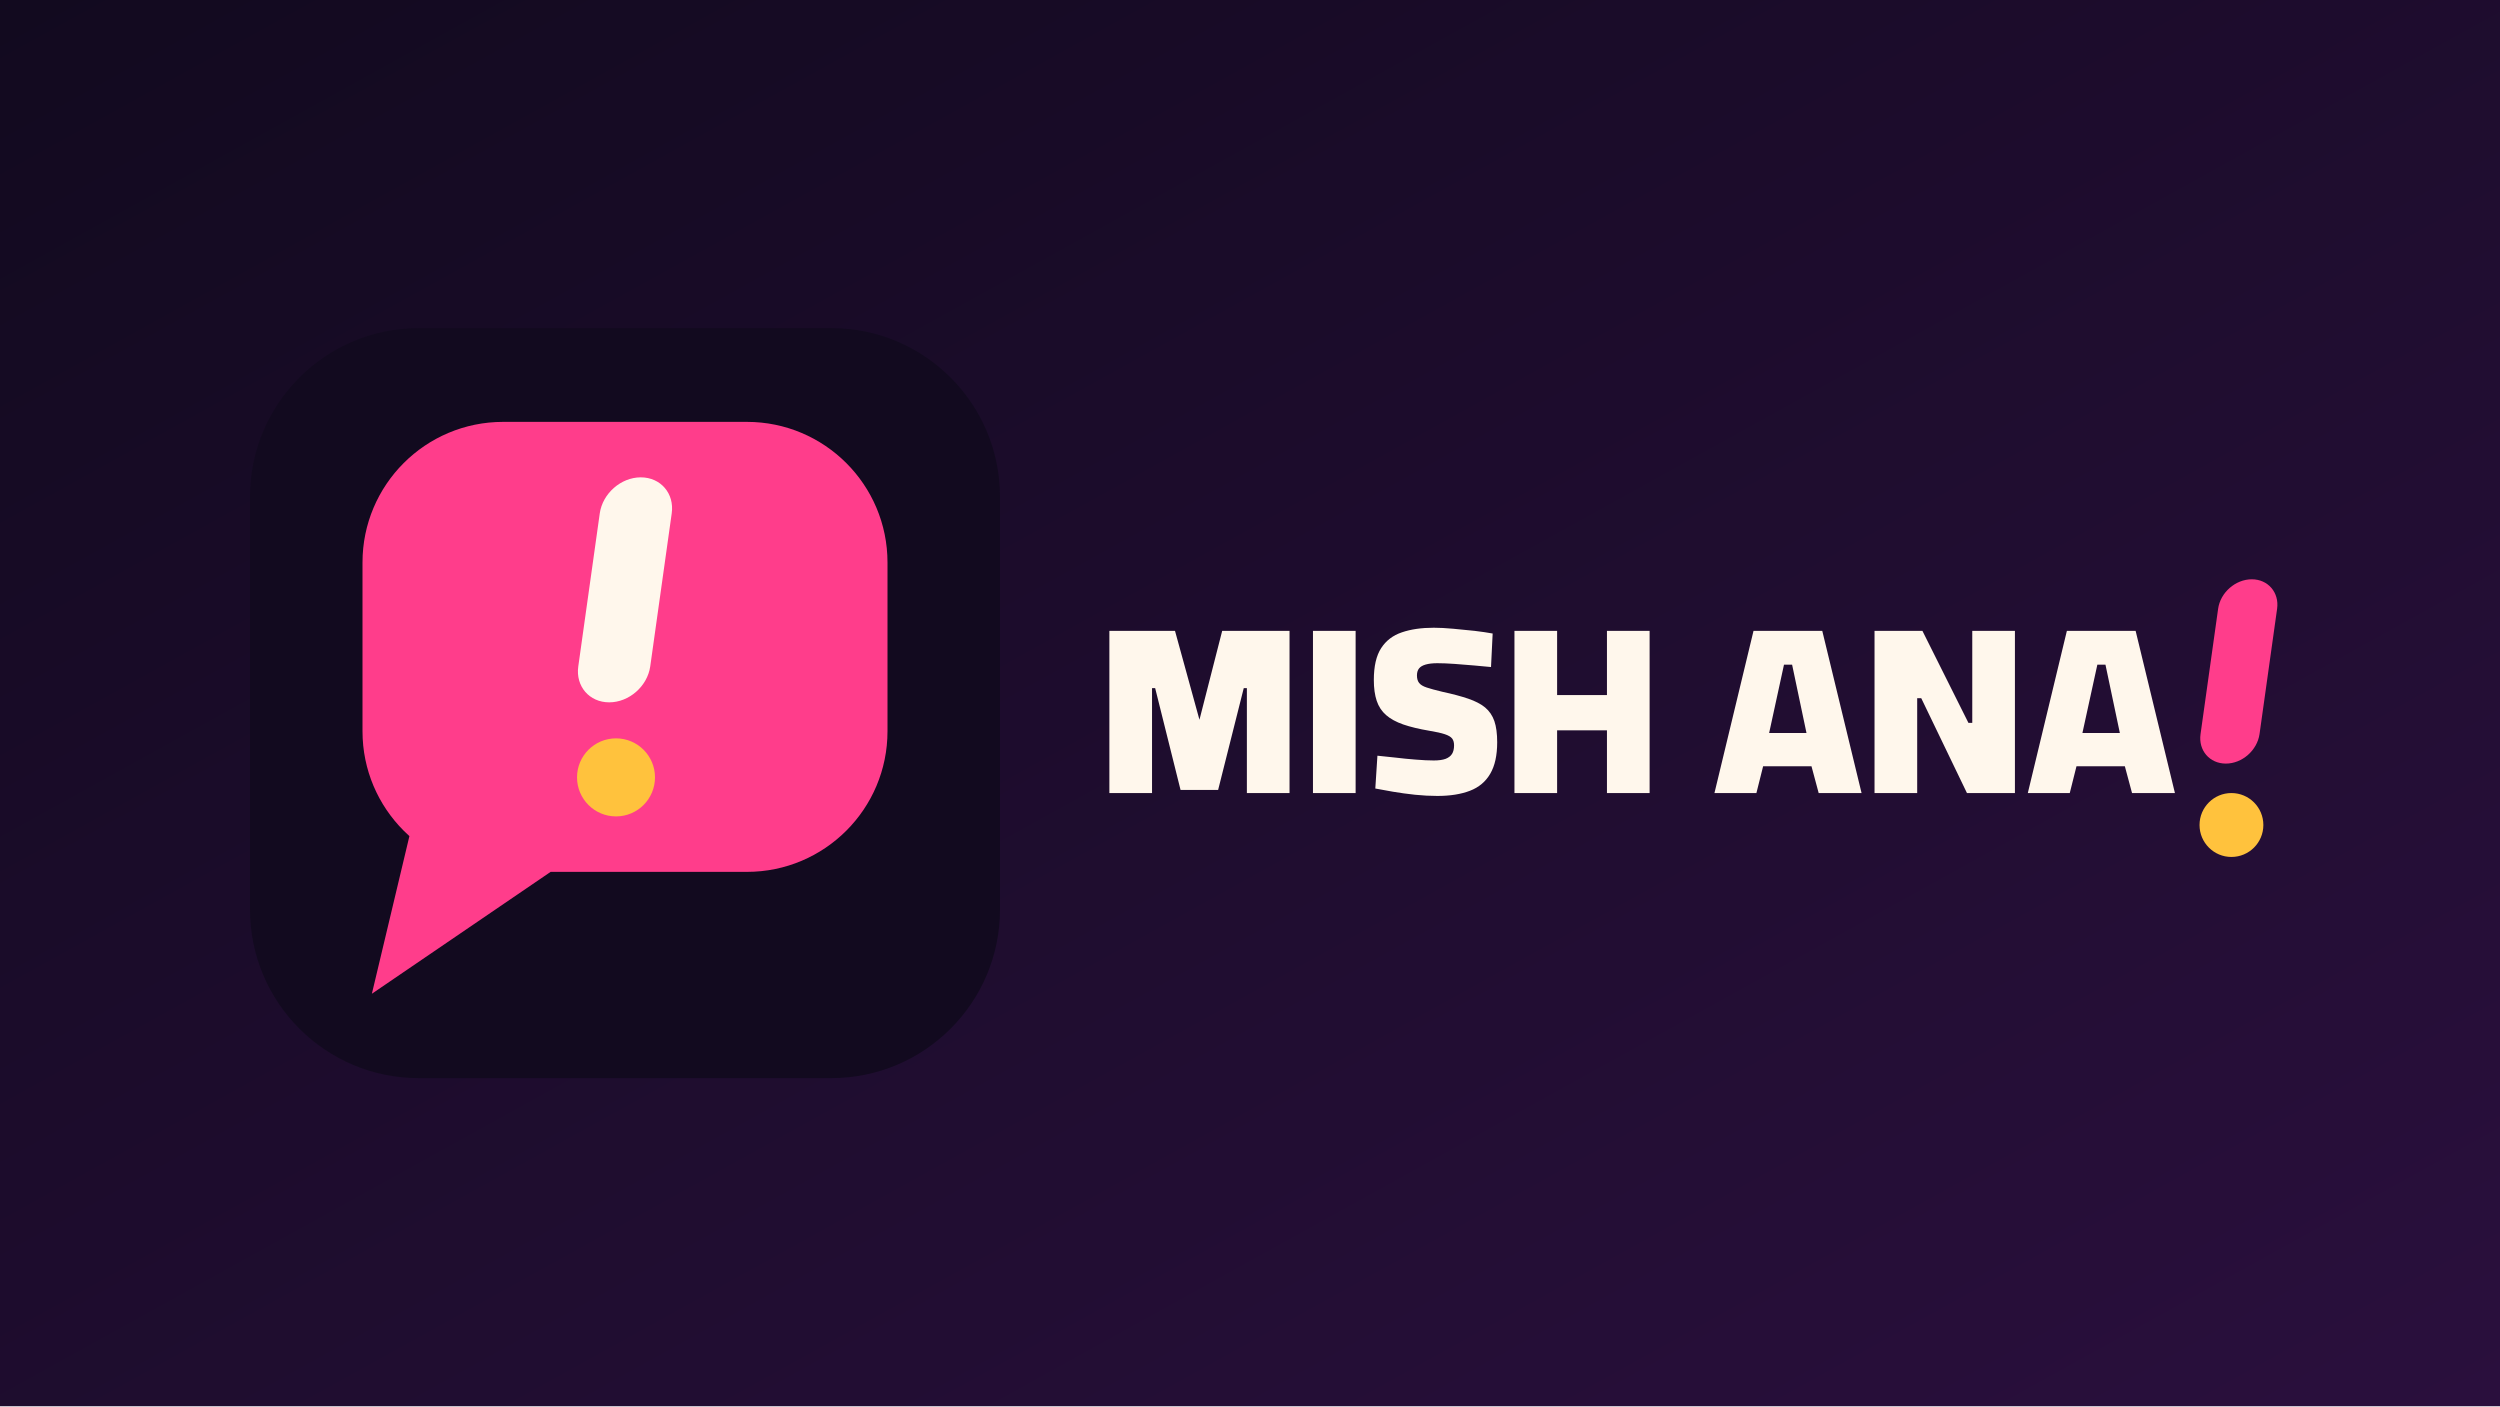
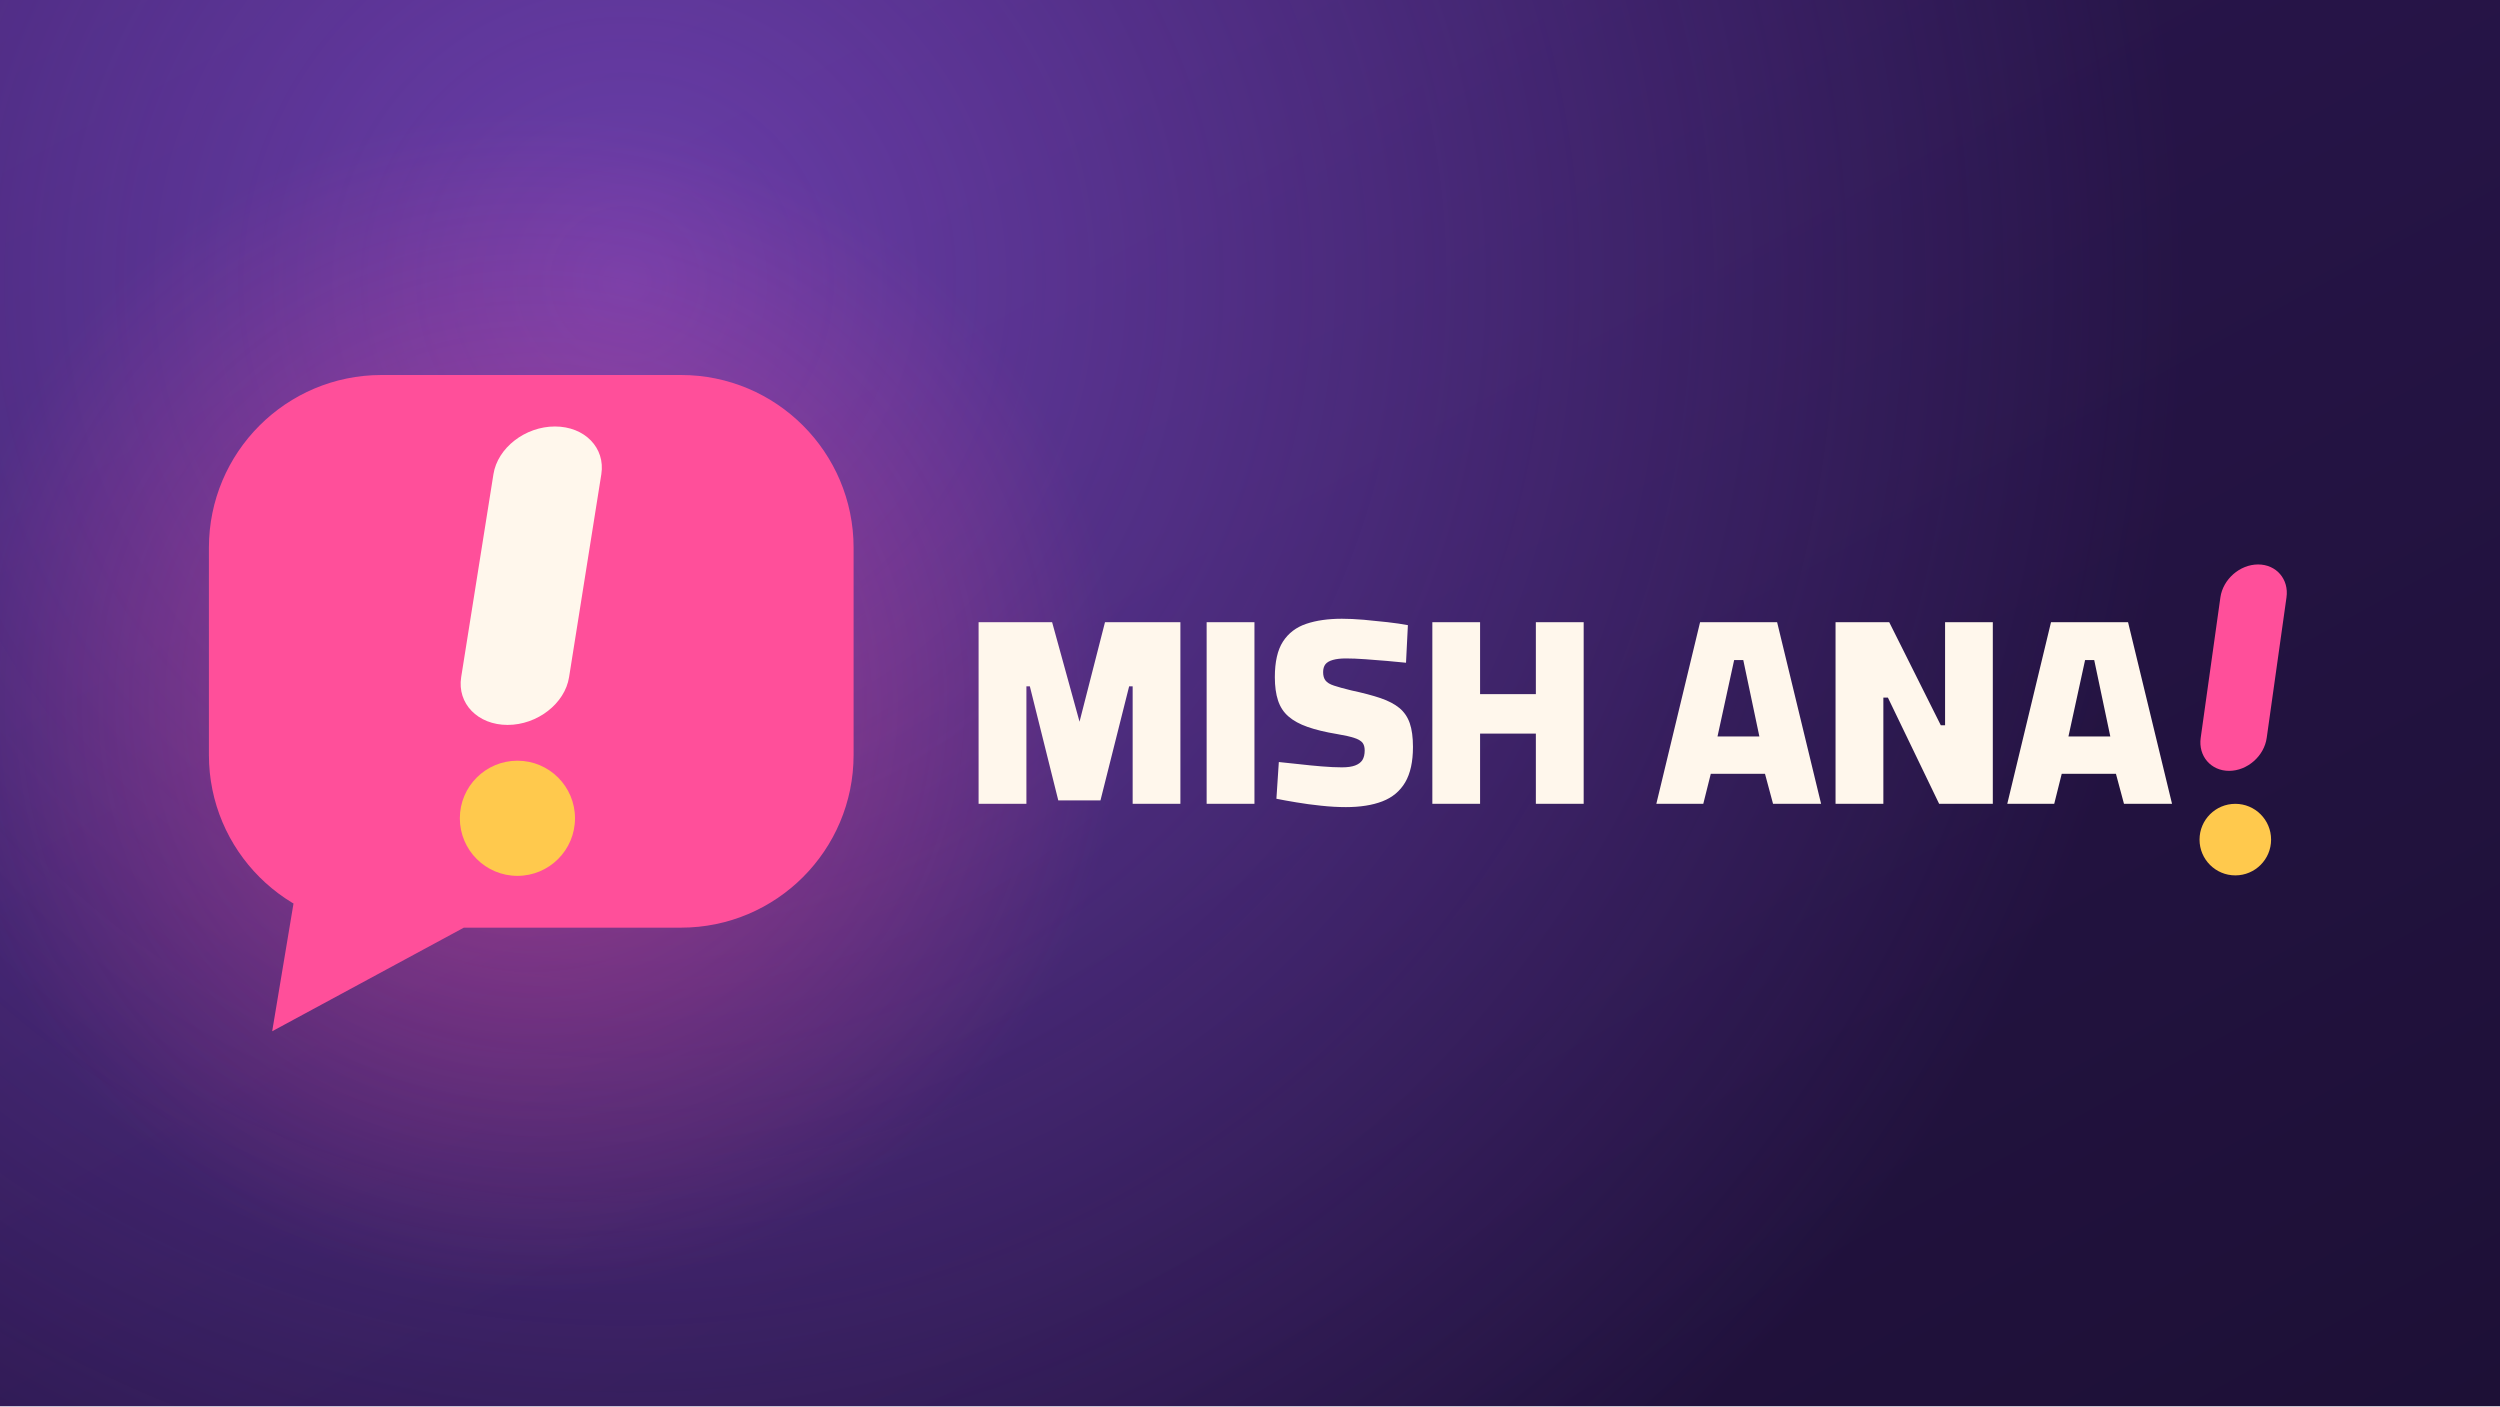
<svg xmlns="http://www.w3.org/2000/svg" viewBox="0 0 320 180" width="320" height="180">
  <defs>
    <linearGradient id="bg" x1="0" y1="0" x2="1" y2="1">
-       <stop offset="0" stop-color="#120A1F" />
-       <stop offset="1" stop-color="#2A0F3D" />
+       <stop offset="0" stop-color="#2E1856" />
+       <stop offset="1" stop-color="#1D1036" />
    </linearGradient>
+     <radialGradient id="lift" gradientUnits="userSpaceOnUse" cx="80" cy="36" r="200">
+       <stop offset="0" stop-color="#A05FF5" stop-opacity="0.55" />
+       <stop offset="1" stop-color="#A05FF5" stop-opacity="0" />
+     </radialGradient>
+     <radialGradient id="glow" gradientUnits="userSpaceOnUse" cx="68" cy="90" r="75.6">
+       <stop offset="0" stop-color="#FF4F9A" stop-opacity="0.45" />
+       <stop offset="1" stop-color="#FF4F9A" stop-opacity="0" />
+     </radialGradient>
  </defs>
  <rect width="320" height="180" fill="url(#bg)" />
-   <path d="M53.6 42L106.4 42C118.33 42 128 51.67 128 63.6L128 116.4C128 128.33 118.33 138 106.4 138L53.6 138C41.67 138 32 128.33 32 116.4L32 63.6C32 51.67 41.67 42 53.6 42Z" fill="#120A1F" />
-   <path d="M64.4 54L95.6 54C105.54 54 113.6 62.06 113.6 72L113.6 93.6C113.6 103.54 105.54 111.6 95.6 111.6L64.4 111.6C54.46 111.6 46.4 103.54 46.4 93.6L46.4 72C46.4 62.06 54.46 54 64.4 54ZM53.6 102L74 109.2L47.6 127.2Z" fill="#FF3D8B" />
-   <path d="M82.02 61.1L82.02 61.1C84.57 61.1 86.34 63.17 85.98 65.71L83.23 85.3C82.87 87.84 80.52 89.9 77.98 89.9L77.98 89.9C75.43 89.9 73.66 87.84 74.02 85.3L76.77 65.71C77.13 63.17 79.48 61.1 82.02 61.1Z" fill="#FFF7EC" />
-   <path d="M83.84 99.5C83.84 102.26 81.61 104.5 78.85 104.5C76.09 104.5 73.86 102.26 73.86 99.5C73.86 96.75 76.09 94.51 78.85 94.51C81.61 94.51 83.84 96.75 83.84 99.5Z" fill="#FFC23D" />
-   <path d="M142 101.51L142 80.75L150.4 80.75L153.53 92.13L156.44 80.75L165.06 80.75L165.06 101.51L159.6 101.51L159.6 88.08L159.2 88.08L155.92 101.11L151.11 101.11L147.86 88.08L147.46 88.08L147.46 101.51ZM168.06 101.51L168.06 80.75L173.52 80.75L173.52 101.51ZM183.98 101.88Q182.63 101.88 181.14 101.73Q179.65 101.57 178.3 101.34Q176.96 101.11 176.04 100.93L176.31 96.73Q177.29 96.82 178.6 96.97Q179.9 97.13 181.22 97.23Q182.54 97.34 183.52 97.34Q184.47 97.34 185.04 97.13Q185.6 96.91 185.86 96.5Q186.12 96.08 186.12 95.41Q186.12 94.86 185.88 94.54Q185.63 94.21 184.94 93.98Q184.25 93.75 182.97 93.54Q180.97 93.2 179.61 92.73Q178.24 92.25 177.42 91.53Q176.59 90.81 176.22 89.71Q175.85 88.6 175.85 87.04Q175.85 84.4 176.79 82.96Q177.72 81.52 179.44 80.94Q181.16 80.35 183.52 80.35Q184.62 80.35 186.02 80.48Q187.41 80.6 188.75 80.75Q190.08 80.91 191.06 81.09L190.85 85.38Q189.93 85.29 188.68 85.18Q187.44 85.08 186.19 84.98Q184.93 84.89 183.98 84.89Q183.09 84.89 182.49 85.06Q181.89 85.23 181.63 85.57Q181.37 85.9 181.37 86.46Q181.37 87.07 181.65 87.42Q181.92 87.77 182.61 88Q183.3 88.23 184.59 88.54Q186.58 88.97 187.93 89.43Q189.28 89.89 190.1 90.56Q190.91 91.24 191.28 92.3Q191.64 93.36 191.64 95.01Q191.64 97.53 190.75 99.04Q189.87 100.56 188.15 101.22Q186.43 101.88 183.98 101.88ZM193.85 101.51L193.85 80.75L199.31 80.75L199.31 88.97L205.69 88.97L205.69 80.75L211.15 80.75L211.15 101.51L205.69 101.51L205.69 93.48L199.31 93.48L199.31 101.51ZM219.45 101.51L224.45 80.75L233.25 80.75L238.28 101.51L232.79 101.51L231.87 98.08L225.68 98.08L224.82 101.51ZM226.45 93.82L231.23 93.82L229.39 85.08L228.35 85.08ZM239.94 101.51L239.94 80.75L246.07 80.75L251.96 92.53L252.45 92.53L252.45 80.75L257.91 80.75L257.91 101.51L251.77 101.51L245.92 89.37L245.4 89.37L245.4 101.51ZM259.56 101.51L264.56 80.75L273.36 80.75L278.39 101.51L272.9 101.51L271.98 98.08L265.79 98.08L264.93 101.51ZM266.55 93.82L271.34 93.82L269.5 85.08L268.46 85.08Z" fill="#FFF7EC" />
-   <path d="M288.23 74.15L288.23 74.15C290.31 74.15 291.76 75.84 291.47 77.92L289.22 93.96C288.92 96.05 286.99 97.74 284.91 97.74L284.91 97.74C282.83 97.74 281.37 96.05 281.67 93.96L283.92 77.92C284.21 75.84 286.14 74.15 288.23 74.15Z" fill="#FF3D8B" />
-   <path d="M289.71 105.6C289.71 107.86 287.88 109.69 285.62 109.69C283.37 109.69 281.54 107.86 281.54 105.6C281.54 103.34 283.37 101.51 285.62 101.51C287.88 101.51 289.71 103.34 289.71 105.6Z" fill="#FFC23D" />
+   <rect width="320" height="180" fill="url(#lift)" />
+   <rect width="320" height="180" fill="url(#glow)" />
+   <path d="M48.84 48L87.16 48C99.37 48 109.26 57.9 109.26 70.11L109.26 96.63C109.26 108.84 99.37 118.74 87.16 118.74L48.84 118.74C36.63 118.74 26.74 108.84 26.74 96.63L26.74 70.11C26.74 57.9 36.63 48 48.84 48ZM38.53 109.89L62.11 117.26L34.84 132Z" fill="#FF4F9A" />
+   <path d="M71.03 54.59L71.03 54.59C74.85 54.59 77.5 57.33 76.97 60.7L72.84 86.68C72.31 90.05 68.78 92.79 64.97 92.79L64.97 92.79C61.15 92.79 58.5 90.05 59.03 86.68L63.16 60.7C63.69 57.33 67.22 54.59 71.03 54.59Z" fill="#FFF7EC" />
+   <path d="M73.6 104.74C73.6 108.81 70.3 112.11 66.23 112.11C62.16 112.11 58.86 108.81 58.86 104.74C58.86 100.67 62.16 97.37 66.23 97.37C70.3 97.37 73.6 100.67 73.6 104.74Z" fill="#FFC94D" />
+   <path d="M125.26 102.89L125.26 79.64L134.67 79.64L138.18 92.38L141.44 79.64L151.09 79.64L151.09 102.89L144.98 102.89L144.98 87.85L144.53 87.85L140.86 102.45L135.46 102.45L131.82 87.85L131.38 87.85L131.38 102.89ZM154.45 102.89L154.45 79.64L160.57 79.64L160.57 102.89ZM172.28 103.31Q170.77 103.31 169.1 103.13Q167.44 102.96 165.92 102.7Q164.41 102.45 163.38 102.24L163.69 97.54Q164.79 97.64 166.25 97.81Q167.71 97.98 169.19 98.1Q170.66 98.22 171.76 98.22Q172.83 98.22 173.46 97.98Q174.1 97.74 174.39 97.28Q174.68 96.81 174.68 96.06Q174.68 95.44 174.41 95.08Q174.13 94.72 173.36 94.46Q172.59 94.2 171.15 93.96Q168.91 93.59 167.38 93.05Q165.86 92.52 164.93 91.71Q164 90.91 163.59 89.67Q163.18 88.43 163.18 86.68Q163.18 83.73 164.22 82.12Q165.27 80.5 167.2 79.85Q169.12 79.2 171.76 79.2Q173 79.2 174.56 79.33Q176.12 79.47 177.62 79.64Q179.11 79.81 180.21 80.02L179.97 84.83Q178.94 84.73 177.55 84.6Q176.16 84.49 174.75 84.38Q173.34 84.28 172.28 84.28Q171.28 84.28 170.61 84.47Q169.94 84.66 169.65 85.03Q169.36 85.41 169.36 86.03Q169.36 86.72 169.67 87.11Q169.98 87.51 170.75 87.76Q171.52 88.02 172.96 88.37Q175.2 88.85 176.71 89.36Q178.22 89.88 179.13 90.63Q180.04 91.39 180.45 92.57Q180.86 93.76 180.86 95.61Q180.86 98.43 179.87 100.13Q178.87 101.83 176.95 102.57Q175.03 103.31 172.28 103.31ZM183.34 102.89L183.34 79.64L189.45 79.64L189.45 88.85L196.59 88.85L196.59 79.64L202.71 79.64L202.71 102.89L196.59 102.89L196.59 93.9L189.45 93.9L189.45 102.89ZM212.01 102.89L217.61 79.64L227.47 79.64L233.1 102.89L226.95 102.89L225.92 99.05L218.98 99.05L218.02 102.89ZM219.84 94.27L225.2 94.27L223.14 84.49L221.97 84.49ZM234.95 102.89L234.95 79.64L241.82 79.64L248.42 92.83L248.97 92.83L248.97 79.64L255.08 79.64L255.08 102.89L248.21 102.89L241.65 89.29L241.07 89.29L241.07 102.89ZM256.93 102.89L262.53 79.64L272.39 79.64L278.02 102.89L271.87 102.89L270.84 99.05L263.9 99.05L262.94 102.89ZM264.76 94.27L270.12 94.27L268.06 84.49L266.89 84.49Z" fill="#FFF7EC" />
+   <path d="M289.04 72.25L289.04 72.25C291.37 72.25 293 74.14 292.67 76.47L290.14 94.44C289.82 96.77 287.66 98.67 285.32 98.67L285.32 98.67C282.99 98.67 281.36 96.77 281.69 94.44L284.21 76.47C284.54 74.14 286.7 72.25 289.04 72.25Z" fill="#FF4F9A" />
+   <path d="M290.7 107.47C290.7 110 288.65 112.05 286.12 112.05C283.59 112.05 281.54 110 281.54 107.47C281.54 104.94 283.59 102.89 286.12 102.89C288.65 102.89 290.7 104.94 290.7 107.47Z" fill="#FFC94D" />
</svg>
